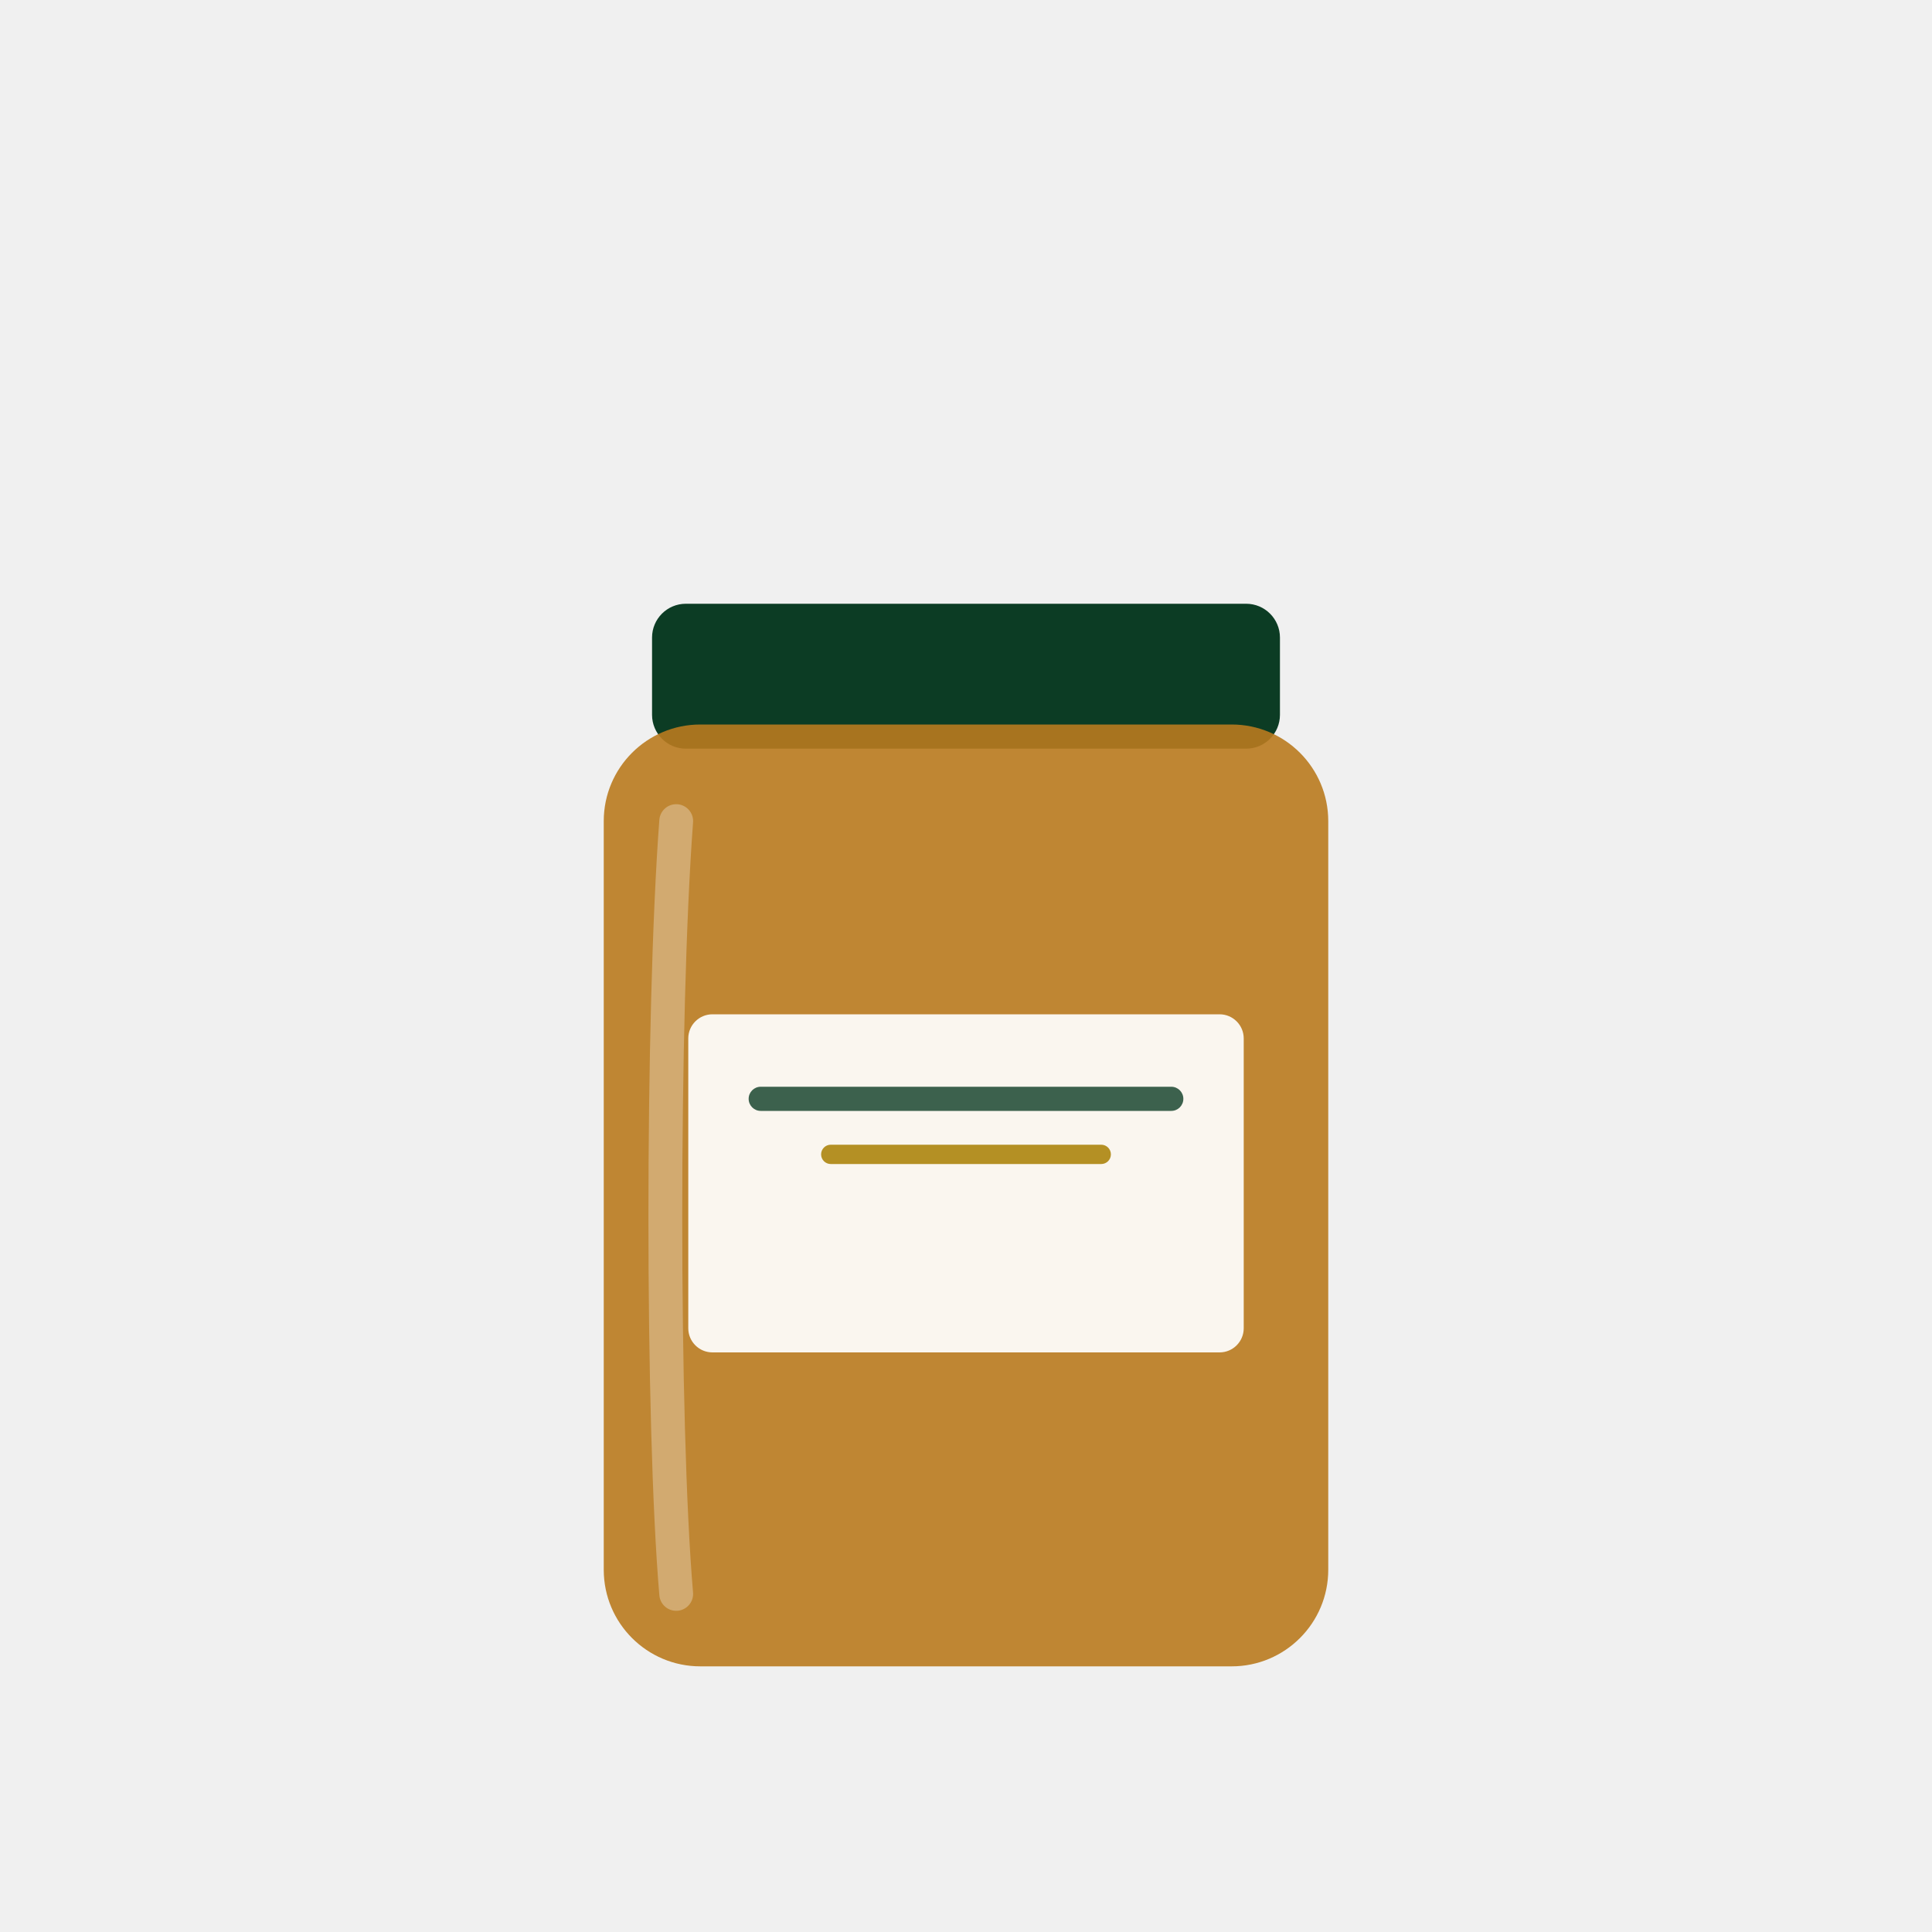
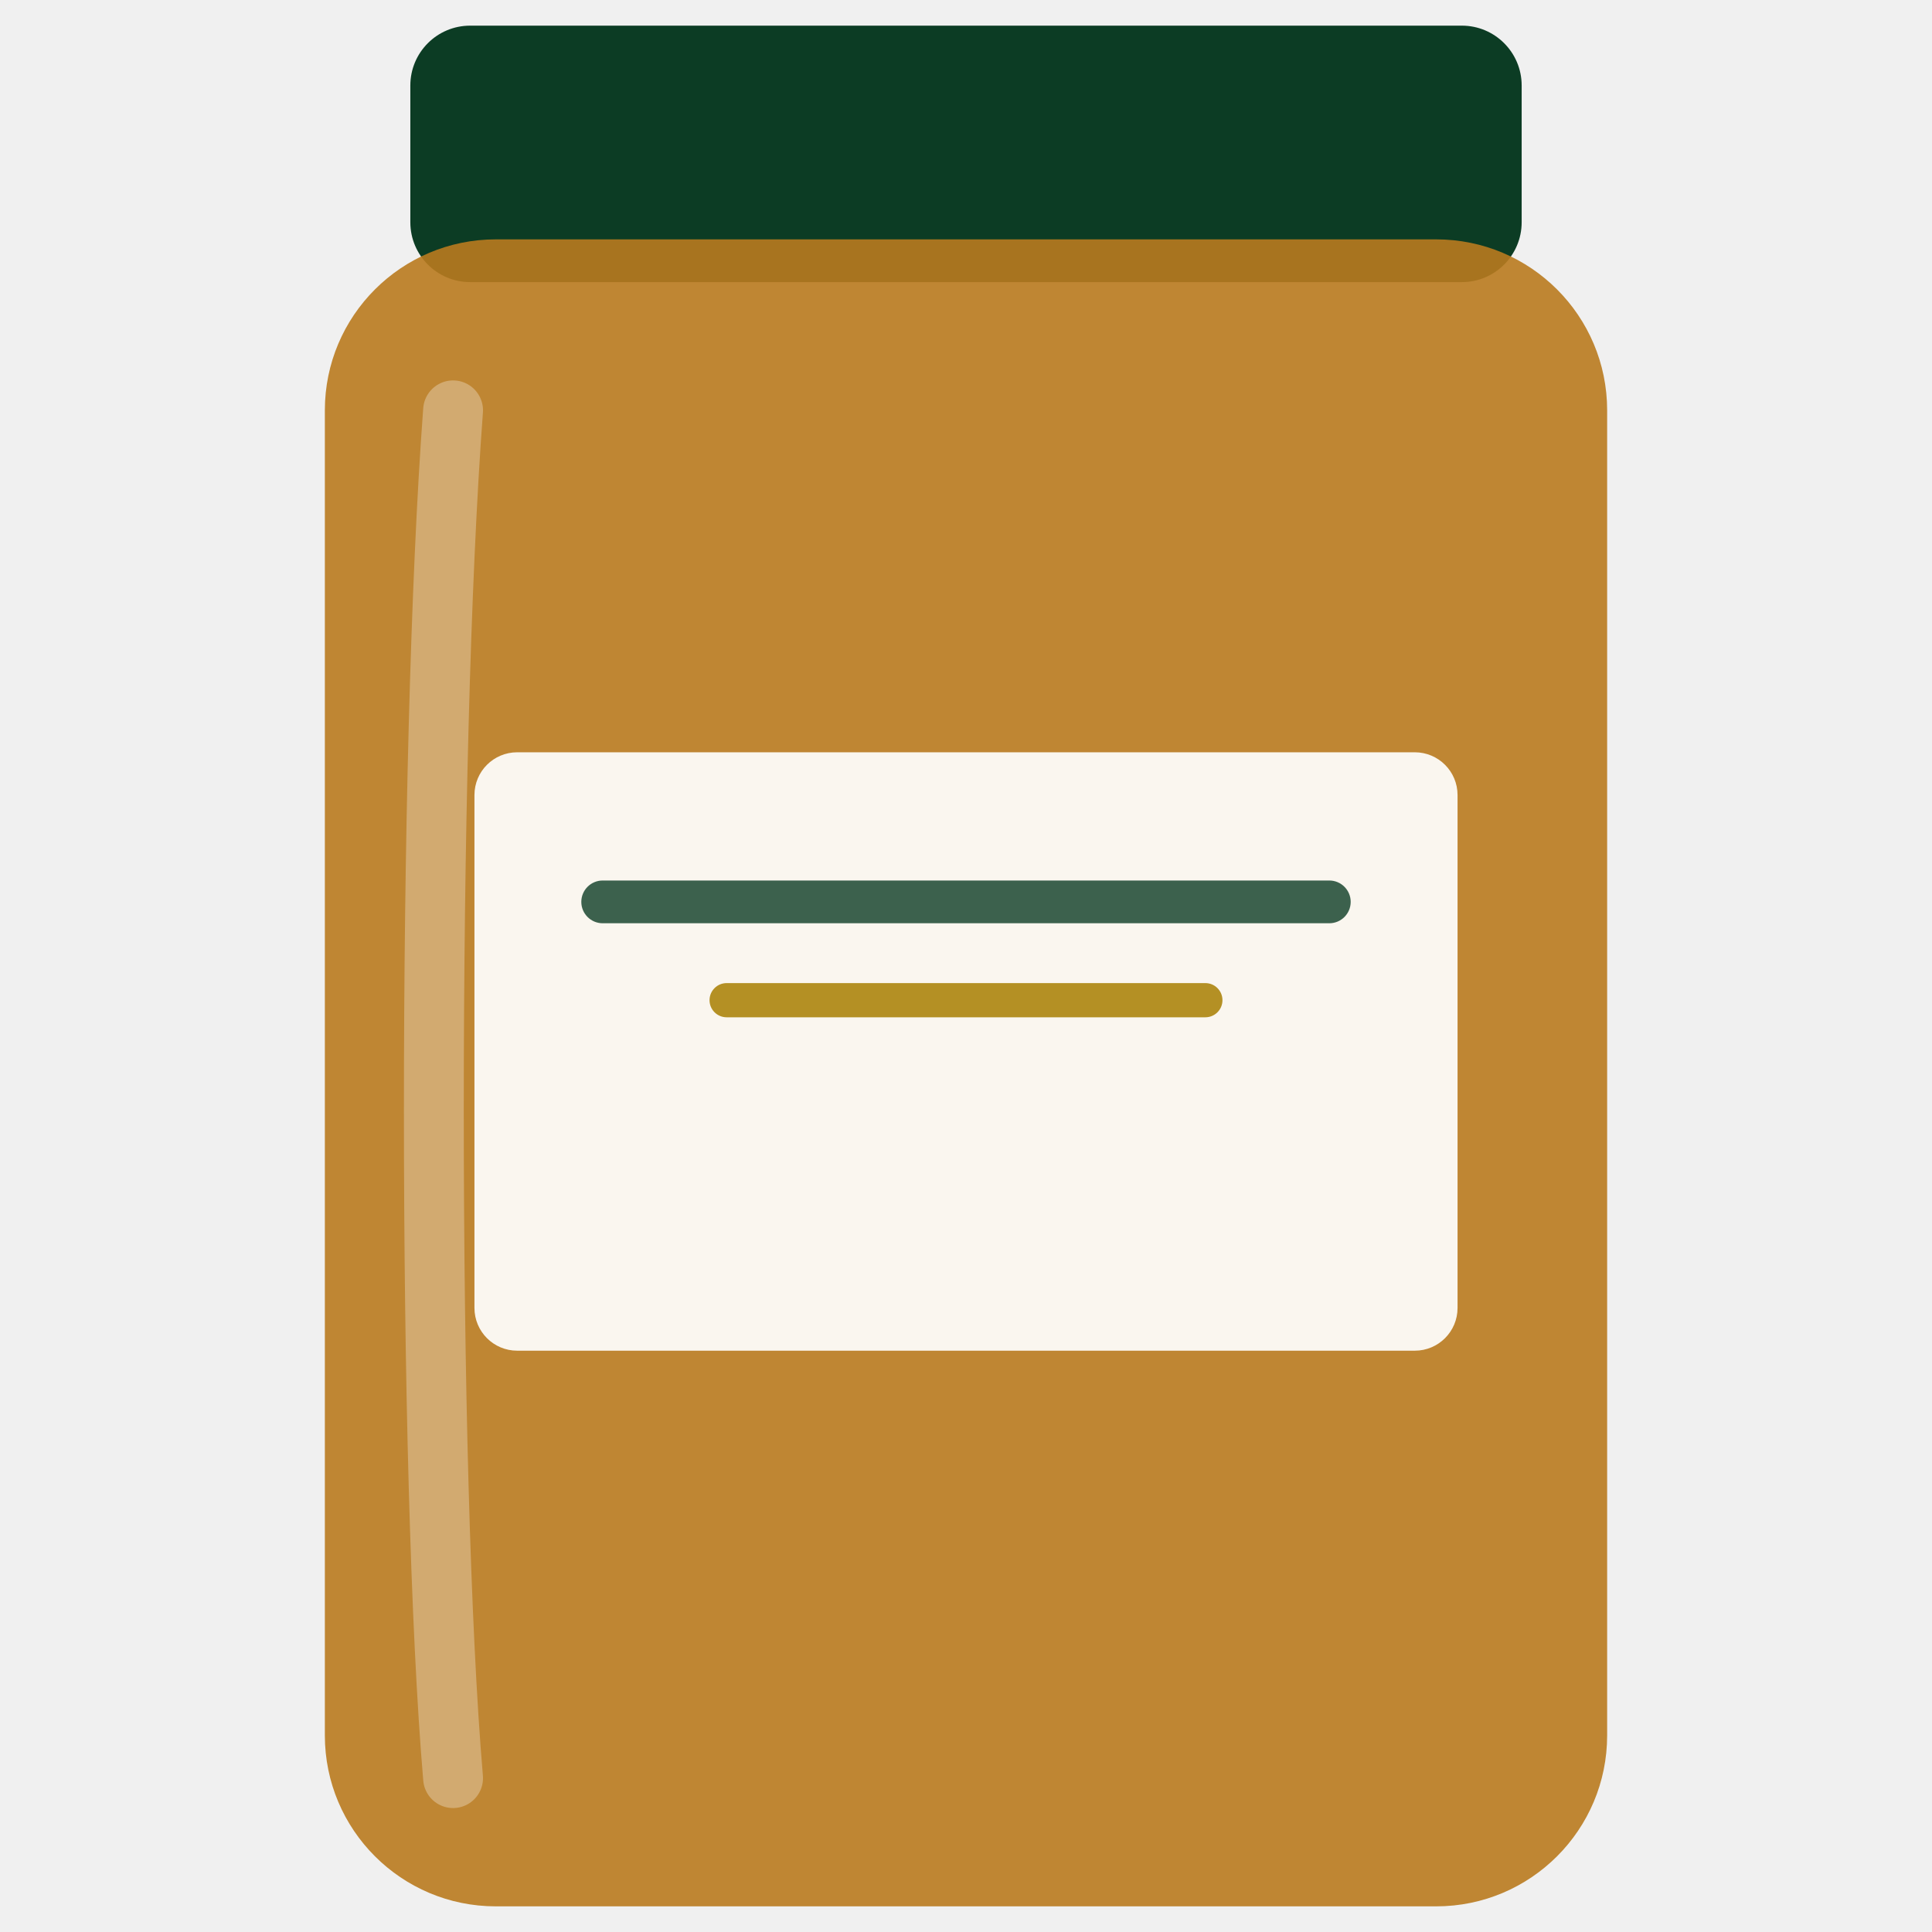
- <svg xmlns="http://www.w3.org/2000/svg" viewBox="0 0 800 800" width="800" height="800">
+ <svg xmlns="http://www.w3.org/2000/svg" viewBox="174 244 452 452" width="800" height="800">
  <rect x="270" y="250" width="260" height="60" rx="14" fill="#0C3C24" />
  <rect x="250" y="300" width="300" height="390" rx="40" fill="#B97A1E" opacity=".9" />
  <rect x="285" y="420" width="230" height="140" rx="10" fill="#fff" opacity=".92" />
  <rect x="310" y="450" width="180" height="10" rx="5" fill="#0C3C24" opacity=".8" />
  <rect x="340" y="474" width="120" height="8" rx="4" fill="#B49024" />
  <path d="M280 340c-6 80-6 250 0 320" stroke="#fff" stroke-opacity=".3" stroke-width="14" stroke-linecap="round" fill="none" />
</svg>
